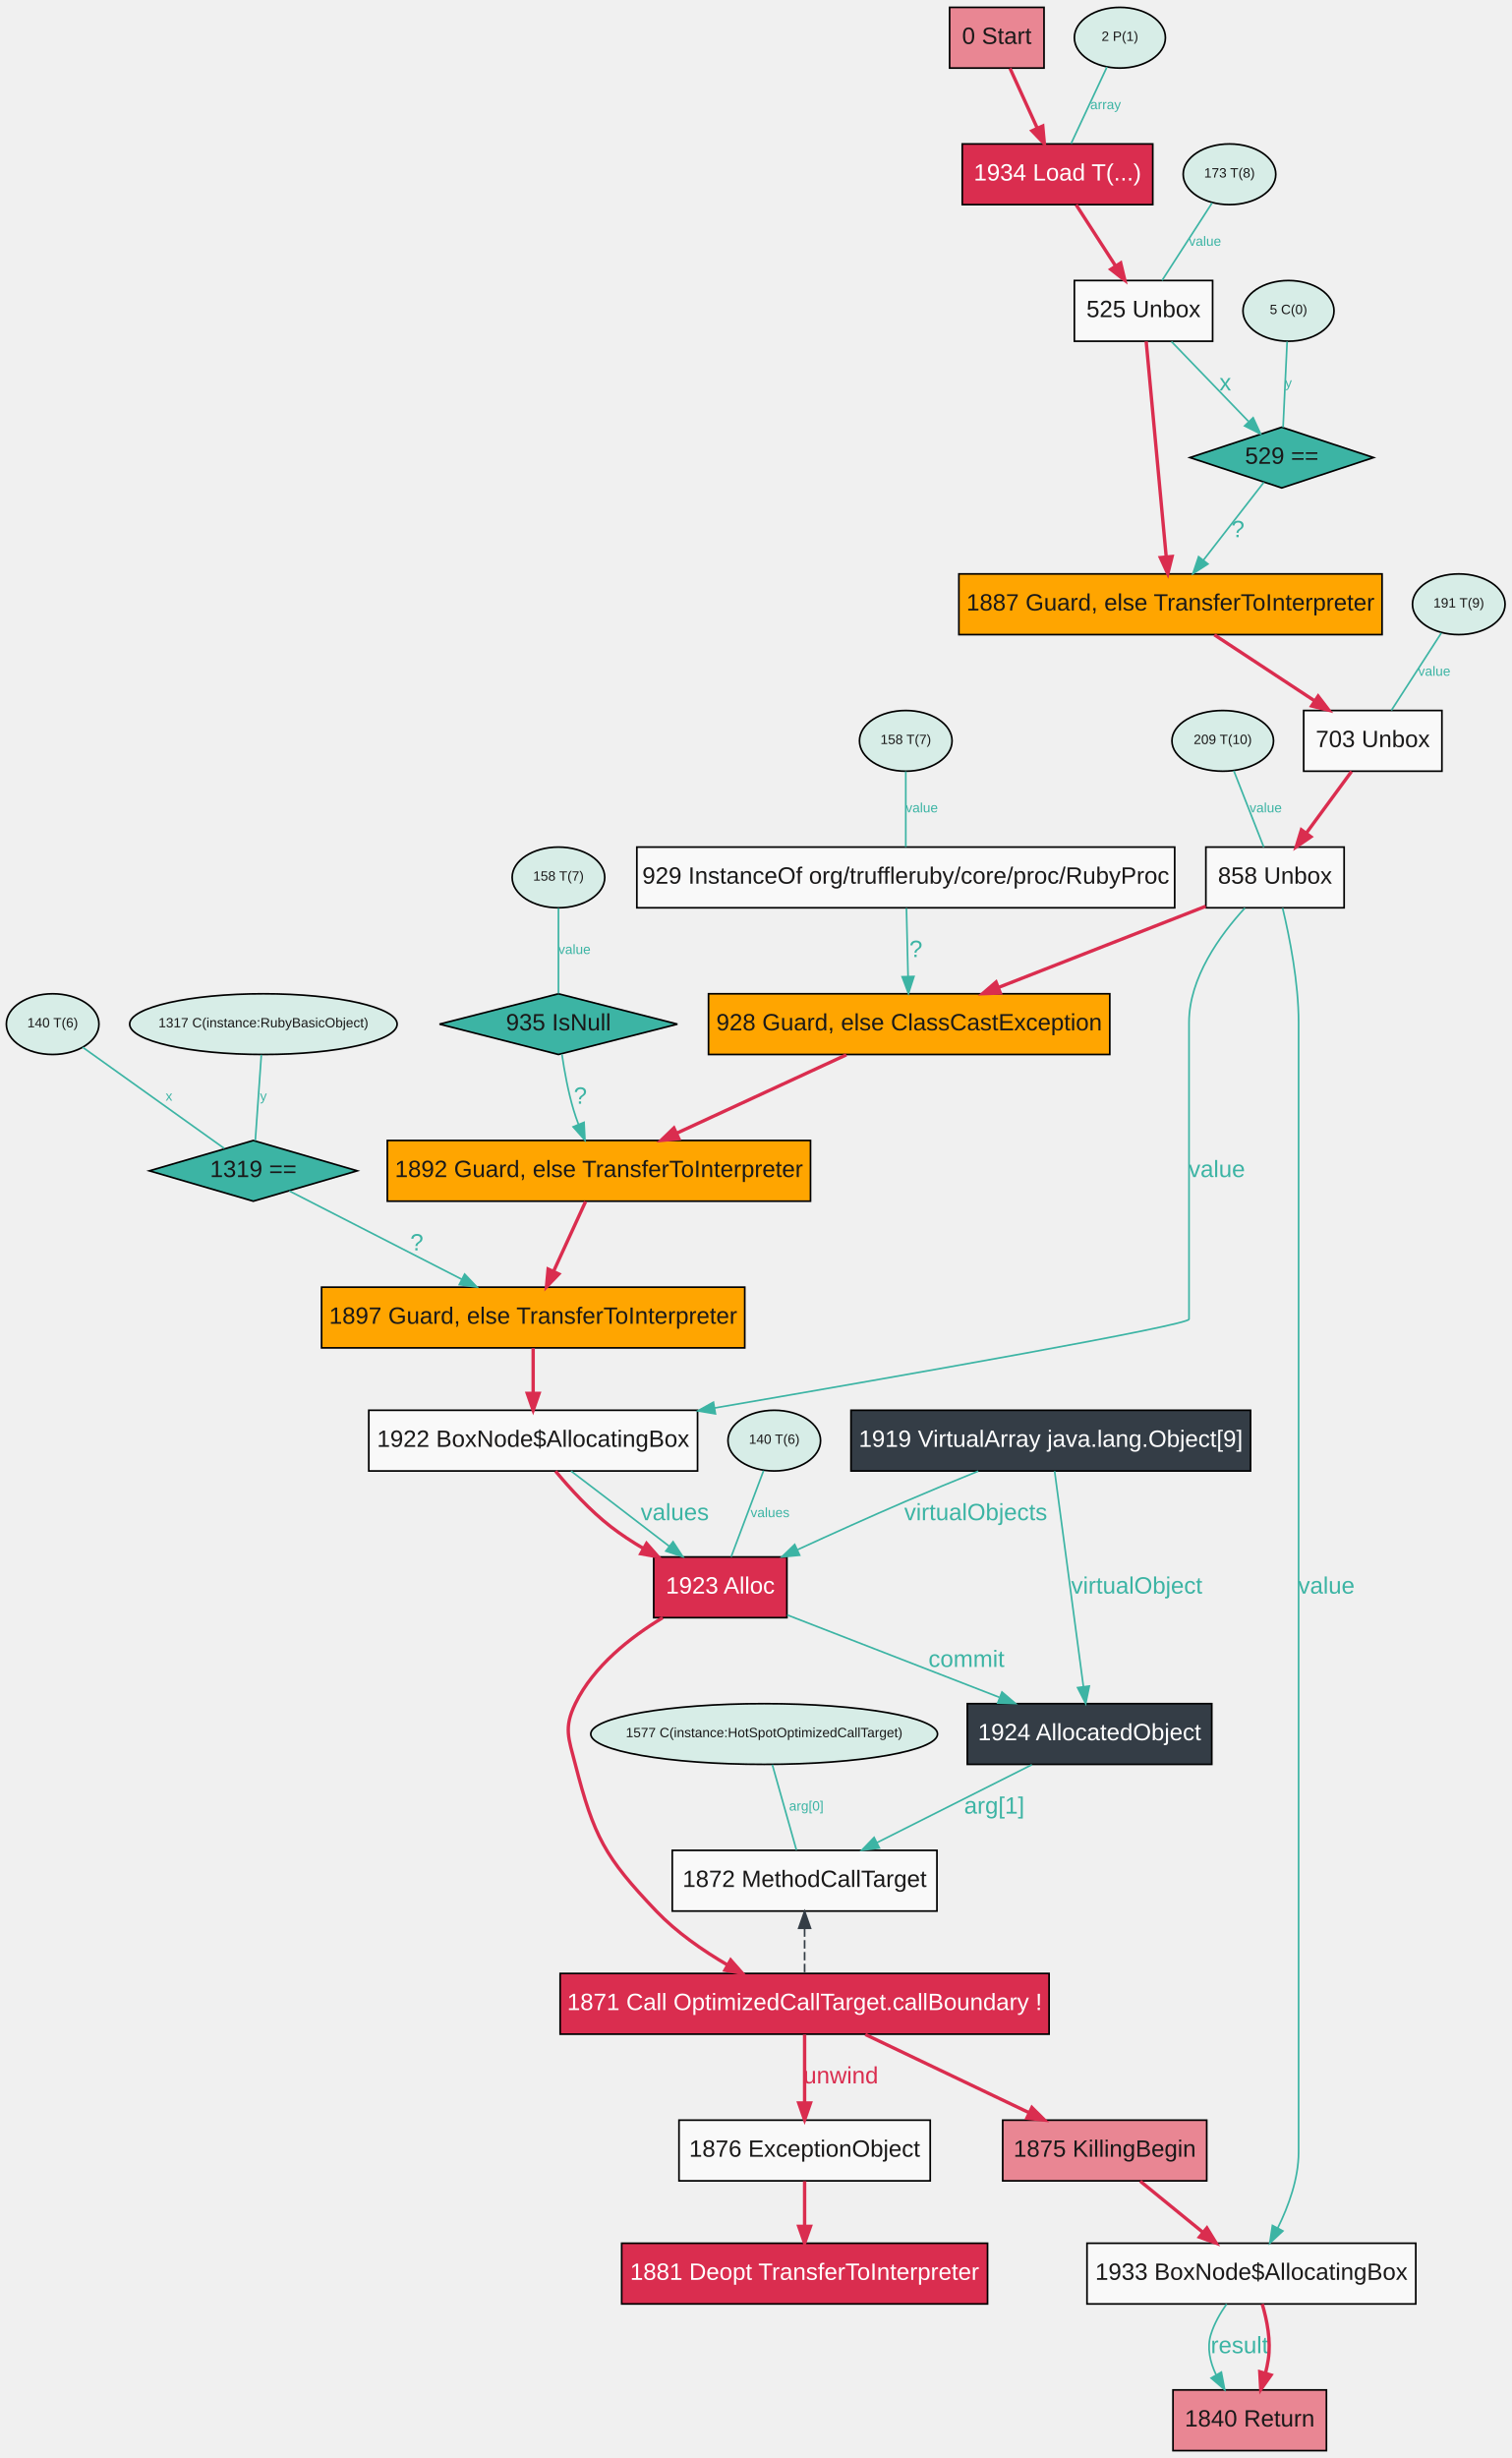
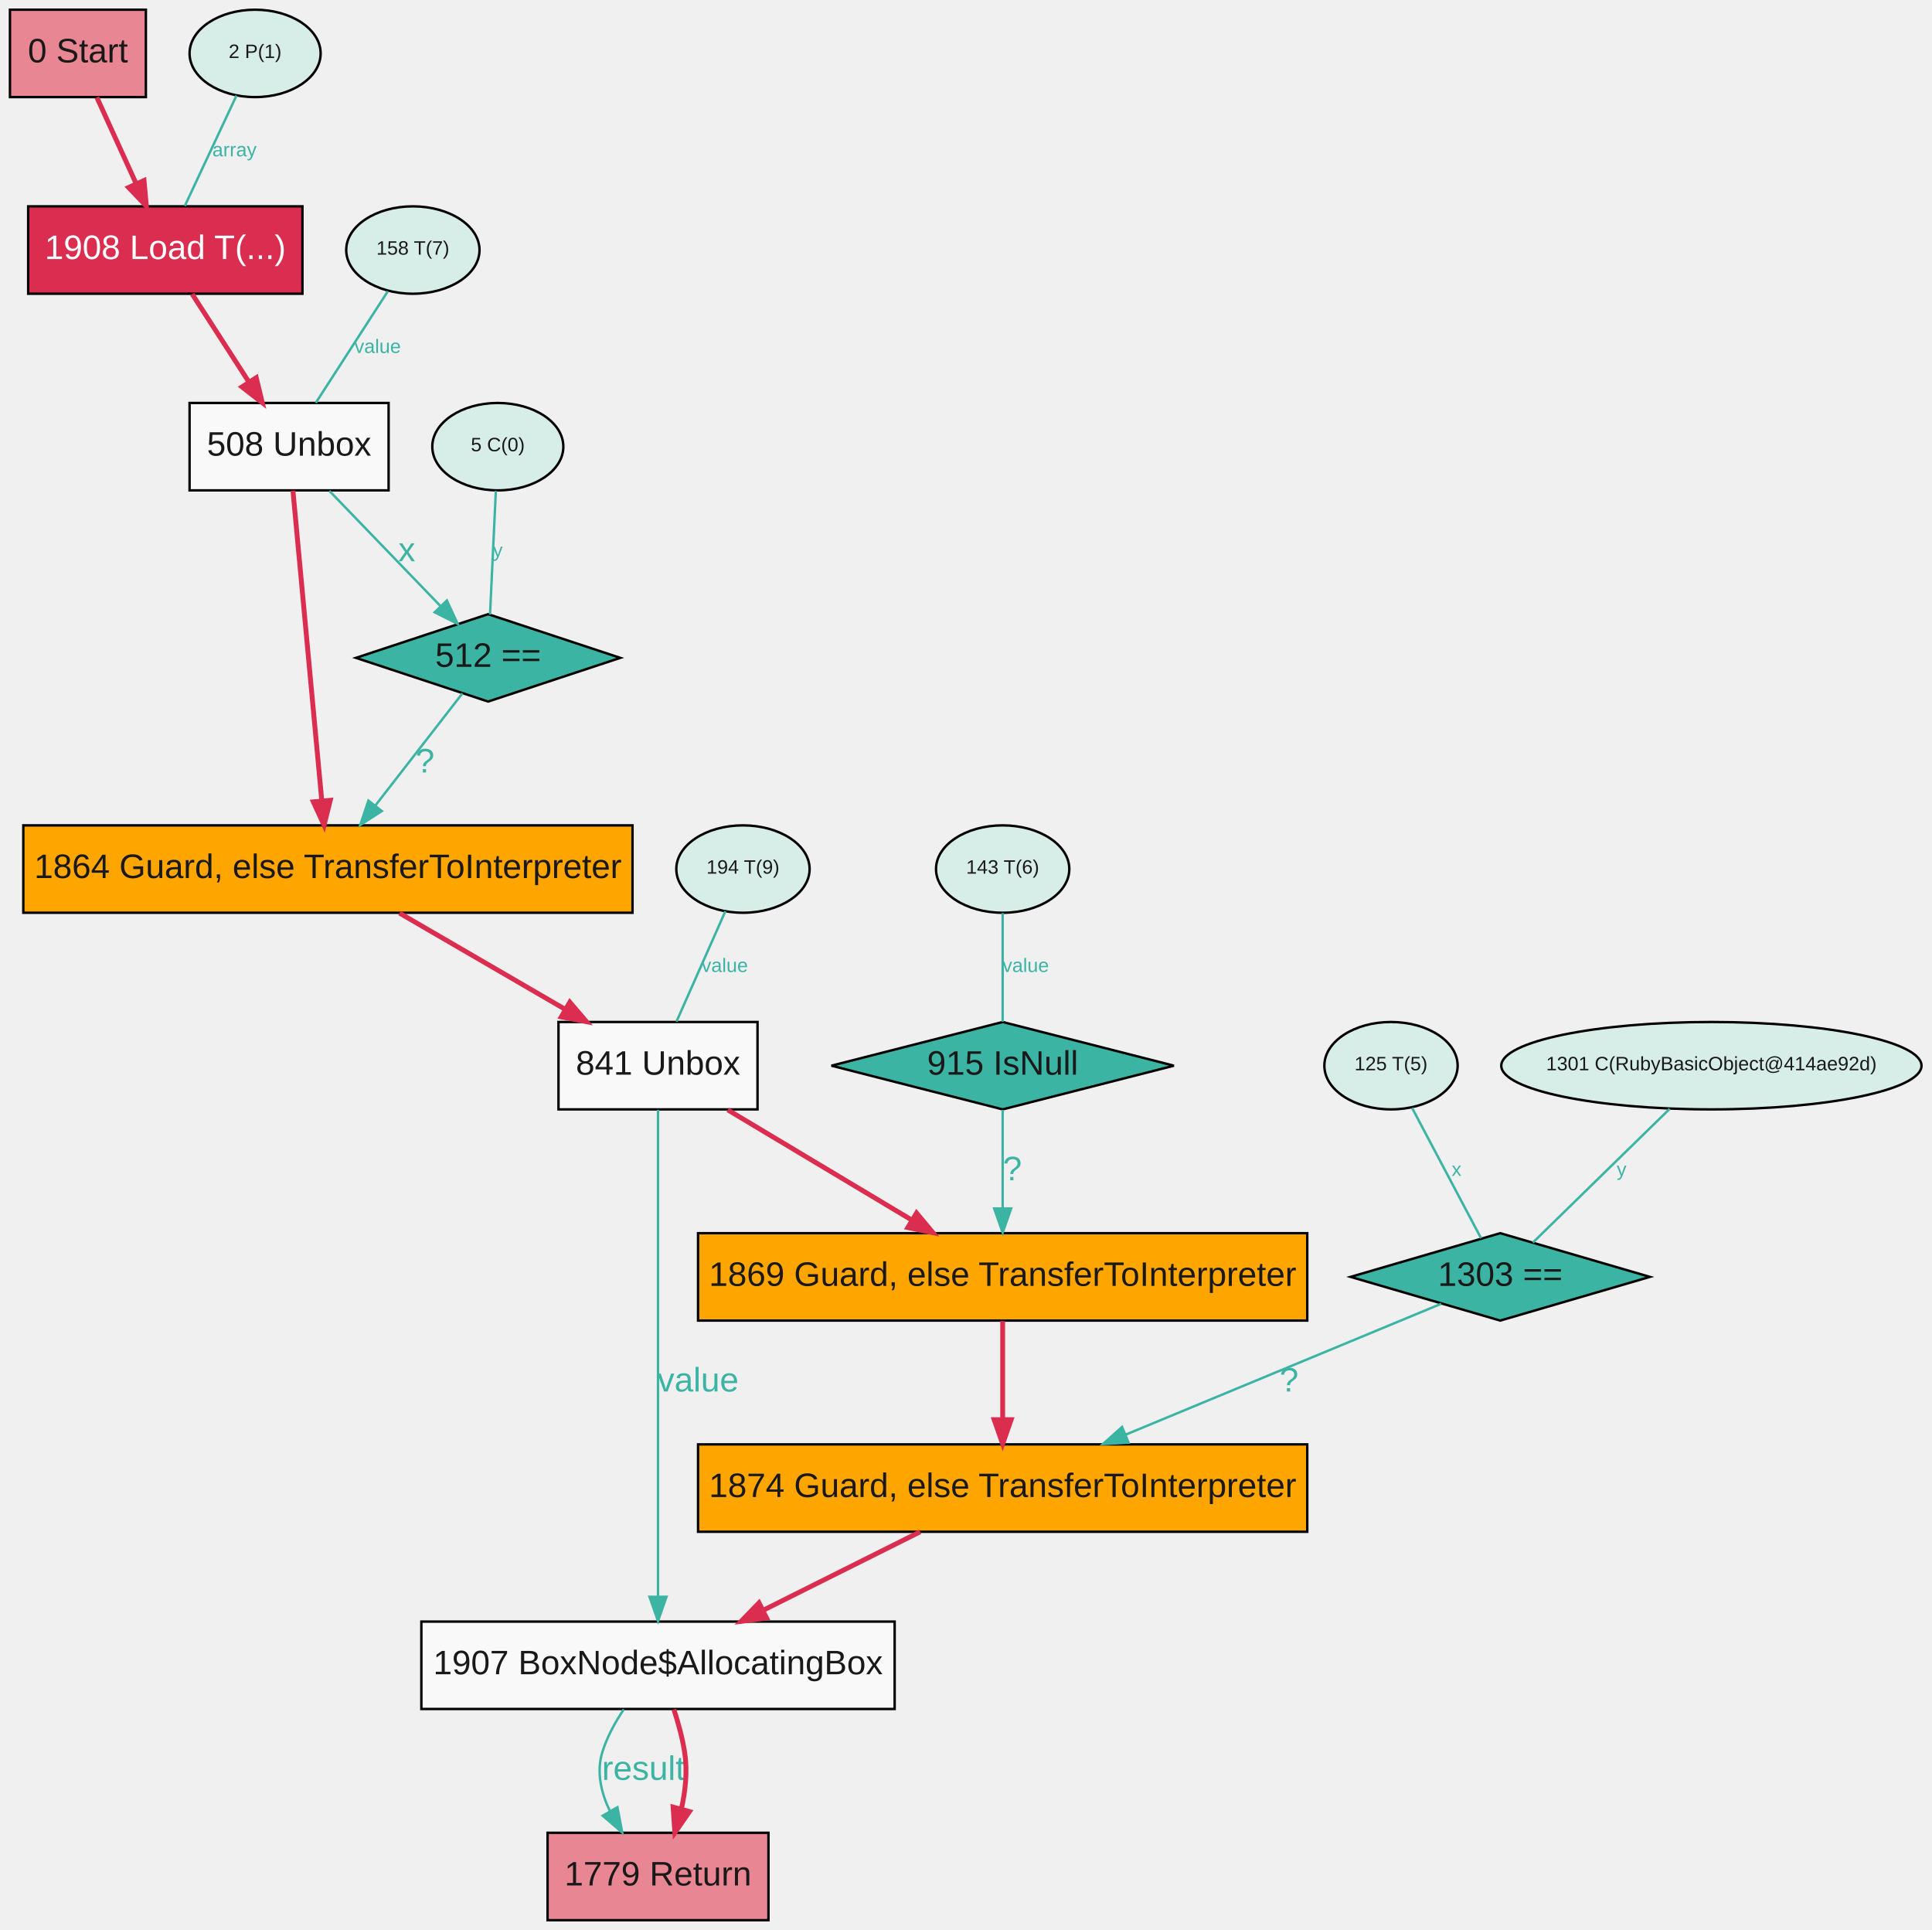
- <svg xmlns="http://www.w3.org/2000/svg" width="896pt" height="1457pt" viewBox="0.00 0.00 896.45 1457.00">
-   <g id="graph0" class="graph" transform="scale(1 1) rotate(0) translate(4 1453)">
+ <svg xmlns="http://www.w3.org/2000/svg" width="796pt" height="795pt" viewBox="0.00 0.00 795.79 795.00">
+   <g id="graph0" class="graph" transform="scale(1 1) rotate(0) translate(4 791)">
    <g id="node1" class="node">
-       <polygon fill="#e98693" stroke="black" points="615.23,-1449 559.23,-1449 559.23,-1413 615.23,-1413 615.23,-1449" />
-       <text text-anchor="middle" x="587.23" y="-1427.3" font-family="Arial" font-size="14.00" fill="#1a1919">0 Start</text>
+       <polygon fill="#e98693" stroke="black" points="56,-787 0,-787 0,-751 56,-751 56,-787" />
+       <text text-anchor="middle" x="28" y="-765.3" font-family="Arial" font-size="14.00" fill="#1a1919">0 Start</text>
    </g>
-     <g id="node24" class="node">
-       <polygon fill="#da2d4f" stroke="black" points="679.73,-1368 566.73,-1368 566.73,-1332 679.73,-1332 679.73,-1368" />
-       <text text-anchor="middle" x="623.23" y="-1346.3" font-family="Arial" font-size="14.00" fill="#ffffff">1934 Load T(...)</text>
+     <g id="node12" class="node">
+       <polygon fill="#da2d4f" stroke="black" points="120.5,-706 7.5,-706 7.5,-670 120.5,-670 120.5,-706" />
+       <text text-anchor="middle" x="64" y="-684.3" font-family="Arial" font-size="14.00" fill="#ffffff">1908 Load T(...)</text>
    </g>
-     <g id="edge40" class="edge">
-       <path fill="none" stroke="#da2d4f" stroke-width="2" d="M595.04,-1412.86C599.76,-1402.51 605.87,-1389.1 611.19,-1377.41" />
-       <polygon fill="#da2d4f" stroke="#da2d4f" stroke-width="2" points="614.47,-1378.66 615.43,-1368.11 608.1,-1375.76 614.47,-1378.66" />
+     <g id="edge20" class="edge">
+       <path fill="none" stroke="#da2d4f" stroke-width="2" d="M35.81,-750.86C40.53,-740.51 46.64,-727.1 51.96,-715.41" />
+       <polygon fill="#da2d4f" stroke="#da2d4f" stroke-width="2" points="55.24,-716.66 56.2,-706.11 48.87,-713.76 55.24,-716.66" />
    </g>
    <g id="node2" class="node">
-       <polygon fill="#f9f9f9" stroke="black" points="715.23,-1287 633.23,-1287 633.23,-1251 715.23,-1251 715.23,-1287" />
-       <text text-anchor="middle" x="674.23" y="-1265.3" font-family="Arial" font-size="14.00" fill="#1a1919">525 Unbox</text>
+       <polygon fill="#f9f9f9" stroke="black" points="156,-625 74,-625 74,-589 156,-589 156,-625" />
+       <text text-anchor="middle" x="115" y="-603.3" font-family="Arial" font-size="14.00" fill="#1a1919">508 Unbox</text>
    </g>
    <g id="node3" class="node">
-       <polygon fill="#3cb4a4" stroke="black" points="756.23,-1200 701.77,-1182 756.23,-1164 810.69,-1182 756.23,-1200" />
-       <text text-anchor="middle" x="756.23" y="-1178.3" font-family="Arial" font-size="14.00" fill="#1a1919">529 ==</text>
+       <polygon fill="#3cb4a4" stroke="black" points="197,-538 142.54,-520 197,-502 251.46,-520 197,-538" />
+       <text text-anchor="middle" x="197" y="-516.3" font-family="Arial" font-size="14.00" fill="#1a1919">512 ==</text>
    </g>
    <g id="edge2" class="edge">
-       <path fill="none" stroke="#3cb4a4" d="M690.82,-1250.8C704.01,-1237.13 722.49,-1217.97 736.45,-1203.5" />
-       <polygon fill="#3cb4a4" stroke="#3cb4a4" points="739.25,-1205.64 743.68,-1196.01 734.21,-1200.78 739.25,-1205.64" />
-       <text text-anchor="middle" x="722.73" y="-1221.8" font-family="arial" font-size="14.00" fill="#3cb4a4">x</text>
+       <path fill="none" stroke="#3cb4a4" d="M131.59,-588.8C144.78,-575.13 163.27,-555.97 177.22,-541.5" />
+       <polygon fill="#3cb4a4" stroke="#3cb4a4" points="180.02,-543.64 184.45,-534.01 174.99,-538.78 180.02,-543.64" />
+       <text text-anchor="middle" x="163.5" y="-559.8" font-family="arial" font-size="14.00" fill="#3cb4a4">x</text>
+     </g>
+     <g id="node8" class="node">
+       <polygon fill="#ffa500" stroke="black" points="256.5,-451 5.5,-451 5.5,-415 256.5,-415 256.5,-451" />
+       <text text-anchor="middle" x="131" y="-429.3" font-family="Arial" font-size="14.00" fill="#1a1919">1864 Guard, else TransferToInterpreter</text>
+     </g>
+     <g id="edge1" class="edge">
+       <path fill="none" stroke="#da2d4f" stroke-width="2" d="M116.59,-588.88C119.37,-559 125.13,-497.11 128.46,-461.27" />
+       <polygon fill="#da2d4f" stroke="#da2d4f" stroke-width="2" points="131.97,-461.33 129.41,-451.05 125,-460.68 131.97,-461.33" />
+     </g>
+     <g id="edge7" class="edge">
+       <path fill="none" stroke="#3cb4a4" d="M186.4,-505.34C176.74,-492.91 162.25,-474.24 150.5,-459.12" />
+       <polygon fill="#3cb4a4" stroke="#3cb4a4" points="153.21,-456.9 144.31,-451.15 147.68,-461.19 153.21,-456.9" />
+       <text text-anchor="middle" x="171" y="-472.8" font-family="arial" font-size="14.00" fill="#3cb4a4">?</text>
+     </g>
+     <g id="node4" class="node">
+       <polygon fill="#f9f9f9" stroke="black" points="308,-370 226,-370 226,-334 308,-334 308,-370" />
+       <text text-anchor="middle" x="267" y="-348.3" font-family="Arial" font-size="14.00" fill="#1a1919">841 Unbox</text>
+     </g>
+     <g id="node9" class="node">
+       <polygon fill="#ffa500" stroke="black" points="534.5,-283 283.5,-283 283.5,-247 534.5,-247 534.5,-283" />
+       <text text-anchor="middle" x="409" y="-261.3" font-family="Arial" font-size="14.00" fill="#1a1919">1869 Guard, else TransferToInterpreter</text>
+     </g>
+     <g id="edge4" class="edge">
+       <path fill="none" stroke="#da2d4f" stroke-width="2" d="M295.74,-333.8C317.58,-320.72 347.82,-302.62 371.56,-288.41" />
+       <polygon fill="#da2d4f" stroke="#da2d4f" stroke-width="2" points="373.52,-291.31 380.31,-283.18 369.93,-285.31 373.52,-291.31" />
+     </g>
+     <g id="node11" class="node">
+       <polygon fill="#f9f9f9" stroke="black" points="364.5,-123 169.5,-123 169.5,-87 364.5,-87 364.5,-123" />
+       <text text-anchor="middle" x="267" y="-101.3" font-family="Arial" font-size="14.00" fill="#1a1919">1907 BoxNode$AllocatingBox</text>
+     </g>
+     <g id="edge13" class="edge">
+       <path fill="none" stroke="#3cb4a4" d="M267,-333.77C267,-291.86 267,-184.31 267,-133.44" />
+       <polygon fill="#3cb4a4" stroke="#3cb4a4" points="270.5,-133.21 267,-123.21 263.5,-133.21 270.5,-133.21" />
+       <text text-anchor="middle" x="283.5" y="-217.8" font-family="arial" font-size="14.00" fill="#3cb4a4">value</text>
+     </g>
+     <g id="node5" class="node">
+       <polygon fill="#3cb4a4" stroke="black" points="409,-370 338.45,-352 409,-334 479.55,-352 409,-370" />
+       <text text-anchor="middle" x="409" y="-348.3" font-family="Arial" font-size="14.00" fill="#1a1919">915 IsNull</text>
+     </g>
+     <g id="edge9" class="edge">
+       <path fill="none" stroke="#3cb4a4" d="M409,-333.8C409,-322.16 409,-306.55 409,-293.24" />
+       <polygon fill="#3cb4a4" stroke="#3cb4a4" points="412.5,-293.18 409,-283.18 405.5,-293.18 412.5,-293.18" />
+       <text text-anchor="middle" x="413" y="-304.8" font-family="arial" font-size="14.00" fill="#3cb4a4">?</text>
+     </g>
+     <g id="node6" class="node">
+       <polygon fill="#3cb4a4" stroke="black" points="614,-283 552.33,-265 614,-247 675.67,-265 614,-283" />
+       <text text-anchor="middle" x="614" y="-261.3" font-family="Arial" font-size="14.00" fill="#1a1919">1303 ==</text>
+     </g>
+     <g id="node10" class="node">
+       <polygon fill="#ffa500" stroke="black" points="534.5,-196 283.5,-196 283.5,-160 534.5,-160 534.5,-196" />
+       <text text-anchor="middle" x="409" y="-174.3" font-family="Arial" font-size="14.00" fill="#1a1919">1874 Guard, else TransferToInterpreter</text>
+     </g>
+     <g id="edge11" class="edge">
+       <path fill="none" stroke="#3cb4a4" d="M589.68,-253.92C557.8,-240.7 501.08,-217.18 459.67,-200.01" />
+       <polygon fill="#3cb4a4" stroke="#3cb4a4" points="460.87,-196.72 450.29,-196.12 458.19,-203.18 460.87,-196.72" />
+       <text text-anchor="middle" x="527" y="-217.8" font-family="arial" font-size="14.00" fill="#3cb4a4">?</text>
+     </g>
+     <g id="node7" class="node">
+       <polygon fill="#e98693" stroke="black" points="312.5,-36 221.5,-36 221.5,0 312.5,0 312.5,-36" />
+       <text text-anchor="middle" x="267" y="-14.3" font-family="Arial" font-size="14.00" fill="#1a1919">1779 Return</text>
+     </g>
+     <g id="edge8" class="edge">
+       <path fill="none" stroke="#da2d4f" stroke-width="2" d="M160.51,-414.86C180.47,-403.26 207.03,-387.84 228.63,-375.29" />
+       <polygon fill="#da2d4f" stroke="#da2d4f" stroke-width="2" points="230.66,-378.16 237.55,-370.11 227.14,-372.1 230.66,-378.16" />
+     </g>
+     <g id="edge10" class="edge">
+       <path fill="none" stroke="#da2d4f" stroke-width="2" d="M409,-246.8C409,-235.16 409,-219.55 409,-206.24" />
+       <polygon fill="#da2d4f" stroke="#da2d4f" stroke-width="2" points="412.5,-206.18 409,-196.18 405.5,-206.18 412.5,-206.18" />
+     </g>
+     <g id="edge12" class="edge">
+       <path fill="none" stroke="#da2d4f" stroke-width="2" d="M374.99,-159.99C355.55,-150.27 330.97,-137.99 310.18,-127.59" />
+       <polygon fill="#da2d4f" stroke="#da2d4f" stroke-width="2" points="311.74,-124.46 301.23,-123.11 308.61,-130.72 311.74,-124.46" />
+     </g>
+     <g id="edge6" class="edge">
+       <path fill="none" stroke="#3cb4a4" d="M252.9,-86.84C249.28,-81.46 245.88,-75.27 244,-69 241.59,-60.93 243.56,-52.49 247.19,-44.89" />
+       <polygon fill="#3cb4a4" stroke="#3cb4a4" points="250.29,-46.53 252.25,-36.12 244.22,-43.03 250.29,-46.53" />
+       <text text-anchor="middle" x="261" y="-57.8" font-family="arial" font-size="14.00" fill="#3cb4a4">result</text>
+     </g>
+     <g id="edge14" class="edge">
+       <path fill="none" stroke="#da2d4f" stroke-width="2" d="M273.55,-86.8C275.37,-81.21 277.09,-74.92 278,-69 279.17,-61.39 278.29,-53.2 276.61,-45.71" />
+       <polygon fill="#da2d4f" stroke="#da2d4f" stroke-width="2" points="279.97,-44.74 273.94,-36.02 273.22,-46.59 279.97,-44.74" />
+     </g>
+     <g id="edge21" class="edge">
+       <path fill="none" stroke="#da2d4f" stroke-width="2" d="M75.07,-669.86C81.88,-659.3 90.75,-645.56 98.4,-633.71" />
+       <polygon fill="#da2d4f" stroke="#da2d4f" stroke-width="2" points="101.47,-635.41 103.96,-625.11 95.59,-631.61 101.47,-635.41" />
+     </g>
+     <g id="node13" class="node">
+       <ellipse fill="#d7ede7" stroke="black" cx="201" cy="-607" rx="27" ry="18" />
+       <text text-anchor="middle" x="201" y="-605.1" font-family="Arial" font-size="8.00" fill="#1a1919">5 C(0)</text>
+     </g>
+     <g id="edge3" class="edge">
+       <path fill="none" stroke="#3cb4a4" d="M200.19,-588.8C199.49,-573.95 198.49,-552.64 197.79,-537.89" />
+       <text text-anchor="middle" x="201" y="-561.6" font-family="arial" font-size="8.00" fill="#3cb4a4">y</text>
+     </g>
+     <g id="node14" class="node">
+       <ellipse fill="#d7ede7" stroke="black" cx="701" cy="-352" rx="86.57" ry="18" />
+       <text text-anchor="middle" x="701" y="-350.1" font-family="Arial" font-size="8.00" fill="#1a1919">1301 C(RubyBasicObject@414ae92d)</text>
+     </g>
+     <g id="edge5" class="edge">
+       <path fill="none" stroke="#3cb4a4" d="M683.81,-334.21C667.27,-318.05 642.6,-293.95 627.45,-279.14" />
+       <text text-anchor="middle" x="664" y="-306.6" font-family="arial" font-size="8.00" fill="#3cb4a4">y</text>
+     </g>
+     <g id="node15" class="node">
+       <ellipse fill="#d7ede7" stroke="black" cx="569" cy="-352" rx="27.46" ry="18" />
+       <text text-anchor="middle" x="569" y="-350.1" font-family="Arial" font-size="8.00" fill="#1a1919">125 T(5)</text>
+     </g>
+     <g id="edge15" class="edge">
+       <path fill="none" stroke="#3cb4a4" d="M577.68,-334.61C585.9,-319.08 598.15,-295.94 606.1,-280.92" />
+       <text text-anchor="middle" x="596" y="-306.6" font-family="arial" font-size="8.00" fill="#3cb4a4">x</text>
    </g>
    <g id="node16" class="node">
-       <polygon fill="#ffa500" stroke="black" points="815.73,-1113 564.73,-1113 564.73,-1077 815.73,-1077 815.73,-1113" />
-       <text text-anchor="middle" x="690.23" y="-1091.3" font-family="Arial" font-size="14.00" fill="#1a1919">1887 Guard, else TransferToInterpreter</text>
+       <ellipse fill="#d7ede7" stroke="black" cx="409" cy="-433" rx="27.46" ry="18" />
+       <text text-anchor="middle" x="409" y="-431.1" font-family="Arial" font-size="8.00" fill="#1a1919">143 T(6)</text>
    </g>
-     <g id="edge1" class="edge">
-       <path fill="none" stroke="#da2d4f" stroke-width="2" d="M675.82,-1250.88C678.6,-1221 684.36,-1159.11 687.69,-1123.27" />
-       <polygon fill="#da2d4f" stroke="#da2d4f" stroke-width="2" points="691.2,-1123.33 688.64,-1113.05 684.23,-1122.68 691.2,-1123.33" />
+     <g id="edge16" class="edge">
+       <path fill="none" stroke="#3cb4a4" d="M409,-414.86C409,-401.61 409,-383.35 409,-370.11" />
+       <text text-anchor="middle" x="418.5" y="-390.6" font-family="arial" font-size="8.00" fill="#3cb4a4">value</text>
+     </g>
+     <g id="node17" class="node">
+       <ellipse fill="#d7ede7" stroke="black" cx="166" cy="-688" rx="27.46" ry="18" />
+       <text text-anchor="middle" x="166" y="-686.1" font-family="Arial" font-size="8.00" fill="#1a1919">158 T(7)</text>
    </g>
    <g id="edge17" class="edge">
-       <path fill="none" stroke="#3cb4a4" d="M745.62,-1167.34C735.97,-1154.91 721.47,-1136.24 709.73,-1121.12" />
-       <polygon fill="#3cb4a4" stroke="#3cb4a4" points="712.44,-1118.9 703.54,-1113.15 706.91,-1123.19 712.44,-1118.9" />
-       <text text-anchor="middle" x="730.23" y="-1134.8" font-family="arial" font-size="14.00" fill="#3cb4a4">?</text>
+       <path fill="none" stroke="#3cb4a4" d="M155.68,-671.01C147.06,-657.67 134.81,-638.69 126.01,-625.06" />
+       <text text-anchor="middle" x="151.5" y="-645.6" font-family="arial" font-size="8.00" fill="#3cb4a4">value</text>
    </g>
-     <g id="node4" class="node">
-       <polygon fill="#f9f9f9" stroke="black" points="851.23,-1032 769.23,-1032 769.23,-996 851.23,-996 851.23,-1032" />
-       <text text-anchor="middle" x="810.23" y="-1010.3" font-family="Arial" font-size="14.00" fill="#1a1919">703 Unbox</text>
+     <g id="node18" class="node">
+       <ellipse fill="#d7ede7" stroke="black" cx="302" cy="-433" rx="27.46" ry="18" />
+       <text text-anchor="middle" x="302" y="-431.1" font-family="Arial" font-size="8.00" fill="#1a1919">194 T(9)</text>
    </g>
-     <g id="node5" class="node">
-       <polygon fill="#f9f9f9" stroke="black" points="793.23,-951 711.23,-951 711.23,-915 793.23,-915 793.23,-951" />
-       <text text-anchor="middle" x="752.23" y="-929.3" font-family="Arial" font-size="14.00" fill="#1a1919">858 Unbox</text>
+     <g id="edge18" class="edge">
+       <path fill="none" stroke="#3cb4a4" d="M294.75,-415.63C288.86,-402.34 280.59,-383.67 274.61,-370.17" />
+       <text text-anchor="middle" x="294.5" y="-390.6" font-family="arial" font-size="8.00" fill="#3cb4a4">value</text>
    </g>
-     <g id="edge4" class="edge">
-       <path fill="none" stroke="#da2d4f" stroke-width="2" d="M797.64,-995.86C789.81,-985.2 779.61,-971.29 770.85,-959.37" />
-       <polygon fill="#da2d4f" stroke="#da2d4f" stroke-width="2" points="773.53,-957.1 764.79,-951.11 767.88,-961.24 773.53,-957.1" />
-     </g>
-     <g id="node6" class="node">
-       <polygon fill="#ffa500" stroke="black" points="654.23,-864 416.23,-864 416.23,-828 654.23,-828 654.23,-864" />
-       <text text-anchor="middle" x="535.23" y="-842.3" font-family="Arial" font-size="14.00" fill="#1a1919">928 Guard, else ClassCastException</text>
-     </g>
-     <g id="edge5" class="edge">
-       <path fill="none" stroke="#da2d4f" stroke-width="2" d="M711.16,-915.91C676.27,-902.25 625.97,-882.54 588.08,-867.7" />
-       <polygon fill="#da2d4f" stroke="#da2d4f" stroke-width="2" points="589.32,-864.43 578.73,-864.04 586.77,-870.95 589.32,-864.43" />
-     </g>
-     <g id="node20" class="node">
-       <polygon fill="#f9f9f9" stroke="black" points="409.73,-617 214.73,-617 214.73,-581 409.73,-581 409.73,-617" />
-       <text text-anchor="middle" x="312.23" y="-595.3" font-family="Arial" font-size="14.00" fill="#1a1919">1922 BoxNode$AllocatingBox</text>
-     </g>
-     <g id="edge23" class="edge">
-       <path fill="none" stroke="#3cb4a4" d="M734.39,-914.89C719.68,-898.88 701.23,-873.5 701.23,-847 701.23,-847 701.23,-847 701.23,-671 701.23,-667.41 534.95,-638.16 419.82,-618.35" />
-       <polygon fill="#3cb4a4" stroke="#3cb4a4" points="420.33,-614.88 409.89,-616.64 419.15,-621.78 420.33,-614.88" />
-       <text text-anchor="middle" x="717.73" y="-755.3" font-family="arial" font-size="14.00" fill="#3cb4a4">value</text>
-     </g>
-     <g id="node23" class="node">
-       <polygon fill="#f9f9f9" stroke="black" points="835.73,-123 640.73,-123 640.73,-87 835.73,-87 835.73,-123" />
-       <text text-anchor="middle" x="738.23" y="-101.3" font-family="Arial" font-size="14.00" fill="#1a1919">1933 BoxNode$AllocatingBox</text>
-     </g>
-     <g id="edge30" class="edge">
-       <path fill="none" stroke="#3cb4a4" d="M756.73,-914.88C760.83,-897.81 766.23,-870.78 766.23,-847 766.23,-847 766.23,-847 766.23,-177 766.23,-161.33 760.25,-144.98 753.82,-131.93" />
-       <polygon fill="#3cb4a4" stroke="#3cb4a4" points="756.9,-130.27 749.13,-123.06 750.71,-133.54 756.9,-130.27" />
-       <text text-anchor="middle" x="782.73" y="-508.3" font-family="arial" font-size="14.00" fill="#3cb4a4">value</text>
-     </g>
-     <g id="node17" class="node">
-       <polygon fill="#ffa500" stroke="black" points="476.73,-777 225.73,-777 225.73,-741 476.73,-741 476.73,-777" />
-       <text text-anchor="middle" x="351.23" y="-755.3" font-family="Arial" font-size="14.00" fill="#1a1919">1892 Guard, else TransferToInterpreter</text>
-     </g>
-     <g id="edge7" class="edge">
-       <path fill="none" stroke="#da2d4f" stroke-width="2" d="M497.99,-827.8C468.97,-814.39 428.51,-795.7 397.42,-781.34" />
-       <polygon fill="#da2d4f" stroke="#da2d4f" stroke-width="2" points="398.64,-778.05 388.09,-777.03 395.7,-784.4 398.64,-778.05" />
-     </g>
-     <g id="node7" class="node">
-       <polygon fill="#f9f9f9" stroke="black" points="692.73,-951 373.73,-951 373.73,-915 692.73,-915 692.73,-951" />
-       <text text-anchor="middle" x="533.23" y="-929.3" font-family="Arial" font-size="14.00" fill="#1a1919">929 InstanceOf org/truffleruby/core/proc/RubyProc</text>
-     </g>
-     <g id="edge6" class="edge">
-       <path fill="none" stroke="#3cb4a4" d="M533.63,-914.8C533.91,-903.16 534.27,-887.55 534.59,-874.24" />
-       <polygon fill="#3cb4a4" stroke="#3cb4a4" points="538.09,-874.26 534.82,-864.18 531.09,-874.09 538.09,-874.26" />
-       <text text-anchor="middle" x="539.23" y="-885.8" font-family="arial" font-size="14.00" fill="#3cb4a4">?</text>
-     </g>
-     <g id="node8" class="node">
-       <polygon fill="#3cb4a4" stroke="black" points="327.23,-864 256.68,-846 327.23,-828 397.78,-846 327.23,-864" />
-       <text text-anchor="middle" x="327.23" y="-842.3" font-family="Arial" font-size="14.00" fill="#1a1919">935 IsNull</text>
+     <g id="node19" class="node">
+       <ellipse fill="#d7ede7" stroke="black" cx="101" cy="-769" rx="27" ry="18" />
+       <text text-anchor="middle" x="101" y="-767.1" font-family="Arial" font-size="8.00" fill="#1a1919">2 P(1)</text>
    </g>
    <g id="edge19" class="edge">
-       <path fill="none" stroke="#3cb4a4" d="M329.29,-828.11C330.73,-818.31 332.98,-805.81 336.23,-795 337.06,-792.21 338.06,-789.34 339.13,-786.51" />
-       <polygon fill="#3cb4a4" stroke="#3cb4a4" points="342.41,-787.74 342.95,-777.16 335.93,-785.09 342.41,-787.74" />
-       <text text-anchor="middle" x="340.23" y="-798.8" font-family="arial" font-size="14.00" fill="#3cb4a4">?</text>
-     </g>
-     <g id="node9" class="node">
-       <polygon fill="#3cb4a4" stroke="black" points="146.23,-777 84.56,-759 146.23,-741 207.89,-759 146.23,-777" />
-       <text text-anchor="middle" x="146.23" y="-755.3" font-family="Arial" font-size="14.00" fill="#1a1919">1319 ==</text>
-     </g>
-     <g id="node18" class="node">
-       <polygon fill="#ffa500" stroke="black" points="437.73,-690 186.73,-690 186.73,-654 437.73,-654 437.73,-690" />
-       <text text-anchor="middle" x="312.23" y="-668.3" font-family="Arial" font-size="14.00" fill="#1a1919">1897 Guard, else TransferToInterpreter</text>
-     </g>
-     <g id="edge21" class="edge">
-       <path fill="none" stroke="#3cb4a4" d="M167.59,-747.06C193.36,-733.86 237.3,-711.37 270,-694.62" />
-       <polygon fill="#3cb4a4" stroke="#3cb4a4" points="271.6,-697.74 278.9,-690.06 268.41,-691.51 271.6,-697.74" />
-       <text text-anchor="middle" x="243.23" y="-711.8" font-family="arial" font-size="14.00" fill="#3cb4a4">?</text>
-     </g>
-     <g id="node10" class="node">
-       <polygon fill="#e98693" stroke="black" points="782.73,-36 691.73,-36 691.73,0 782.73,0 782.73,-36" />
-       <text text-anchor="middle" x="737.23" y="-14.3" font-family="Arial" font-size="14.00" fill="#1a1919">1840 Return</text>
-     </g>
-     <g id="node11" class="node">
-       <polygon fill="#da2d4f" stroke="black" points="618.23,-283 328.23,-283 328.23,-247 618.23,-247 618.23,-283" />
-       <text text-anchor="middle" x="473.23" y="-261.3" font-family="Arial" font-size="14.00" fill="#ffffff">1871 Call OptimizedCallTarget.callBoundary !</text>
-     </g>
-     <g id="node13" class="node">
-       <polygon fill="#e98693" stroke="black" points="711.73,-196 590.73,-196 590.73,-160 711.73,-160 711.73,-196" />
-       <text text-anchor="middle" x="651.23" y="-174.3" font-family="Arial" font-size="14.00" fill="#1a1919">1875 KillingBegin</text>
-     </g>
-     <g id="edge11" class="edge">
-       <path fill="none" stroke="#da2d4f" stroke-width="2" d="M509.25,-246.8C537.21,-233.45 576.13,-214.86 606.15,-200.52" />
-       <polygon fill="#da2d4f" stroke="#da2d4f" stroke-width="2" points="608.05,-203.5 615.56,-196.03 605.03,-197.18 608.05,-203.5" />
-     </g>
-     <g id="node14" class="node">
-       <polygon fill="#f9f9f9" stroke="black" points="547.73,-196 398.73,-196 398.73,-160 547.73,-160 547.73,-196" />
-       <text text-anchor="middle" x="473.23" y="-174.3" font-family="Arial" font-size="14.00" fill="#1a1919">1876 ExceptionObject</text>
-     </g>
-     <g id="edge12" class="edge">
-       <path fill="none" stroke="#da2d4f" stroke-width="2" d="M473.23,-246.8C473.23,-235.16 473.23,-219.55 473.23,-206.24" />
-       <polygon fill="#da2d4f" stroke="#da2d4f" stroke-width="2" points="476.73,-206.18 473.23,-196.18 469.73,-206.18 476.73,-206.18" />
-       <text text-anchor="middle" x="494.73" y="-217.8" font-family="arial" font-size="14.00" fill="#da2d4f">unwind</text>
-     </g>
-     <g id="node12" class="node">
-       <polygon fill="#f9f9f9" stroke="black" points="551.73,-356 394.73,-356 394.73,-320 551.73,-320 551.73,-356" />
-       <text text-anchor="middle" x="473.23" y="-334.3" font-family="Arial" font-size="14.00" fill="#1a1919">1872 MethodCallTarget</text>
-     </g>
-     <g id="edge10" class="edge">
-       <path fill="none" stroke="#343d46" stroke-dasharray="5,2" d="M473.23,-309.75C473.23,-300.77 473.23,-291.03 473.23,-283.03" />
-       <polygon fill="#343d46" stroke="#343d46" points="469.73,-309.81 473.23,-319.81 476.73,-309.81 469.73,-309.81" />
-     </g>
-     <g id="edge15" class="edge">
-       <path fill="none" stroke="#da2d4f" stroke-width="2" d="M672.29,-159.81C683.4,-150.74 697.21,-139.48 709.31,-129.6" />
-       <polygon fill="#da2d4f" stroke="#da2d4f" stroke-width="2" points="711.83,-132.06 717.36,-123.03 707.4,-126.64 711.83,-132.06" />
-     </g>
-     <g id="node15" class="node">
-       <polygon fill="#da2d4f" stroke="black" points="581.73,-123 364.73,-123 364.73,-87 581.73,-87 581.73,-123" />
-       <text text-anchor="middle" x="473.23" y="-101.3" font-family="Arial" font-size="14.00" fill="#ffffff">1881 Deopt TransferToInterpreter</text>
-     </g>
-     <g id="edge16" class="edge">
-       <path fill="none" stroke="#da2d4f" stroke-width="2" d="M473.23,-159.81C473.23,-151.79 473.23,-142.05 473.23,-133.07" />
-       <polygon fill="#da2d4f" stroke="#da2d4f" stroke-width="2" points="476.73,-133.03 473.23,-123.03 469.73,-133.03 476.73,-133.03" />
-     </g>
-     <g id="edge18" class="edge">
-       <path fill="none" stroke="#da2d4f" stroke-width="2" d="M716.27,-1076.86C733.72,-1065.37 756.89,-1050.11 775.86,-1037.63" />
-       <polygon fill="#da2d4f" stroke="#da2d4f" stroke-width="2" points="777.81,-1040.53 784.24,-1032.11 773.96,-1034.68 777.81,-1040.53" />
-     </g>
-     <g id="edge20" class="edge">
-       <path fill="none" stroke="#da2d4f" stroke-width="2" d="M343.33,-740.8C337.89,-728.93 330.55,-712.93 324.36,-699.45" />
-       <polygon fill="#da2d4f" stroke="#da2d4f" stroke-width="2" points="327.46,-697.8 320.11,-690.18 321.1,-700.72 327.46,-697.8" />
-     </g>
-     <g id="edge22" class="edge">
-       <path fill="none" stroke="#da2d4f" stroke-width="2" d="M312.23,-653.81C312.23,-645.79 312.23,-636.05 312.23,-627.07" />
-       <polygon fill="#da2d4f" stroke="#da2d4f" stroke-width="2" points="315.73,-627.03 312.23,-617.03 308.73,-627.03 315.73,-627.03" />
-     </g>
-     <g id="node19" class="node">
-       <polygon fill="#343d46" stroke="black" points="737.73,-617 500.73,-617 500.73,-581 737.73,-581 737.73,-617" />
-       <text text-anchor="middle" x="619.23" y="-595.3" font-family="Arial" font-size="14.00" fill="#ffffff">1919 VirtualArray java.lang.Object[9]</text>
-     </g>
-     <g id="node21" class="node">
-       <polygon fill="#da2d4f" stroke="black" points="462.73,-530 383.73,-530 383.73,-494 462.73,-494 462.73,-530" />
-       <text text-anchor="middle" x="423.23" y="-508.3" font-family="Arial" font-size="14.00" fill="#ffffff">1923 Alloc</text>
-     </g>
-     <g id="edge25" class="edge">
-       <path fill="none" stroke="#3cb4a4" d="M576.22,-580.89C562.44,-575.3 547.14,-568.99 533.23,-563 512.03,-553.87 488.74,-543.36 469.07,-534.33" />
-       <polygon fill="#3cb4a4" stroke="#3cb4a4" points="470.28,-531.04 459.73,-530.04 467.35,-537.4 470.28,-531.04" />
-       <text text-anchor="middle" x="574.73" y="-551.8" font-family="arial" font-size="14.00" fill="#3cb4a4">virtualObjects</text>
-     </g>
-     <g id="node22" class="node">
-       <polygon fill="#343d46" stroke="black" points="714.73,-443 569.73,-443 569.73,-407 714.73,-407 714.73,-443" />
-       <text text-anchor="middle" x="642.23" y="-421.3" font-family="Arial" font-size="14.00" fill="#ffffff">1924 AllocatedObject</text>
-     </g>
-     <g id="edge28" class="edge">
-       <path fill="none" stroke="#3cb4a4" d="M621.52,-580.88C625.51,-551 633.79,-489.11 638.58,-453.27" />
-       <polygon fill="#3cb4a4" stroke="#3cb4a4" points="642.09,-453.43 639.95,-443.05 635.15,-452.5 642.09,-453.43" />
-       <text text-anchor="middle" x="670.23" y="-508.3" font-family="arial" font-size="14.00" fill="#3cb4a4">virtualObject</text>
-     </g>
-     <g id="edge24" class="edge">
-       <path fill="none" stroke="#da2d4f" stroke-width="2" d="M325.49,-580.89C334.09,-570.55 345.93,-557.55 358.23,-548 364.14,-543.41 370.74,-539.08 377.41,-535.15" />
-       <polygon fill="#da2d4f" stroke="#da2d4f" stroke-width="2" points="379.49,-538 386.48,-530.04 376.05,-531.9 379.49,-538" />
-     </g>
-     <g id="edge26" class="edge">
-       <path fill="none" stroke="#3cb4a4" d="M334.71,-580.93C342.19,-575.24 350.58,-568.85 358.23,-563 369.58,-554.31 382.03,-544.75 392.96,-536.33" />
-       <polygon fill="#3cb4a4" stroke="#3cb4a4" points="395.2,-539.03 400.99,-530.15 390.93,-533.48 395.2,-539.03" />
-       <text text-anchor="middle" x="396.23" y="-551.8" font-family="arial" font-size="14.00" fill="#3cb4a4">values</text>
-     </g>
-     <g id="edge27" class="edge">
-       <path fill="none" stroke="#da2d4f" stroke-width="2" d="M389.07,-493.98C370.02,-482.46 348.01,-465.27 337.23,-443 330.25,-428.6 333.24,-422.49 337.23,-407 348.24,-364.23 354.73,-351.94 385.23,-320 397.22,-307.44 412.74,-296.65 427.4,-288.09" />
-       <polygon fill="#da2d4f" stroke="#da2d4f" stroke-width="2" points="429.37,-291 436.38,-283.06 425.94,-284.9 429.37,-291" />
-     </g>
-     <g id="edge29" class="edge">
-       <path fill="none" stroke="#3cb4a4" d="M462.89,-495.61C498.11,-481.94 549.89,-461.84 588.76,-446.75" />
-       <polygon fill="#3cb4a4" stroke="#3cb4a4" points="590.3,-449.91 598.35,-443.03 587.76,-443.38 590.3,-449.91" />
-       <text text-anchor="middle" x="569.23" y="-464.8" font-family="arial" font-size="14.00" fill="#3cb4a4">commit</text>
-     </g>
-     <g id="edge14" class="edge">
-       <path fill="none" stroke="#3cb4a4" d="M608.03,-406.8C581.48,-393.45 544.53,-374.86 516.02,-360.52" />
-       <polygon fill="#3cb4a4" stroke="#3cb4a4" points="517.59,-357.4 507.09,-356.03 514.45,-363.65 517.59,-357.4" />
-       <text text-anchor="middle" x="585.73" y="-377.8" font-family="arial" font-size="14.00" fill="#3cb4a4">arg[1]</text>
-     </g>
-     <g id="edge9" class="edge">
-       <path fill="none" stroke="#3cb4a4" d="M723.52,-86.93C719.74,-81.54 716.19,-75.33 714.23,-69 711.73,-60.95 713.68,-52.52 717.32,-44.92" />
-       <polygon fill="#3cb4a4" stroke="#3cb4a4" points="720.41,-46.55 722.39,-36.14 714.35,-43.05 720.41,-46.55" />
-       <text text-anchor="middle" x="731.23" y="-57.8" font-family="arial" font-size="14.00" fill="#3cb4a4">result</text>
-     </g>
-     <g id="edge31" class="edge">
-       <path fill="none" stroke="#da2d4f" stroke-width="2" d="M744.65,-86.94C747.52,-77.31 749.92,-65.03 748.23,-54 747.82,-51.32 747.24,-48.56 746.56,-45.83" />
-       <polygon fill="#da2d4f" stroke="#da2d4f" stroke-width="2" points="749.91,-44.83 743.78,-36.2 743.19,-46.78 749.91,-44.83" />
-     </g>
-     <g id="edge41" class="edge">
-       <path fill="none" stroke="#da2d4f" stroke-width="2" d="M634.29,-1331.86C641.11,-1321.3 649.98,-1307.56 657.63,-1295.71" />
-       <polygon fill="#da2d4f" stroke="#da2d4f" stroke-width="2" points="660.7,-1297.41 663.18,-1287.11 654.82,-1293.61 660.7,-1297.41" />
-     </g>
-     <g id="node25" class="node">
-       <ellipse fill="#d7ede7" stroke="black" cx="760.23" cy="-1269" rx="27" ry="18" />
-       <text text-anchor="middle" x="760.23" y="-1267.1" font-family="Arial" font-size="8.00" fill="#1a1919">5 C(0)</text>
-     </g>
-     <g id="edge3" class="edge">
-       <path fill="none" stroke="#3cb4a4" d="M759.42,-1250.8C758.72,-1235.95 757.72,-1214.64 757.02,-1199.89" />
-       <text text-anchor="middle" x="760.23" y="-1223.6" font-family="arial" font-size="8.00" fill="#3cb4a4">y</text>
-     </g>
-     <g id="node26" class="node">
-       <ellipse fill="#d7ede7" stroke="black" cx="152.23" cy="-846" rx="79.32" ry="18" />
-       <text text-anchor="middle" x="152.23" y="-844.1" font-family="Arial" font-size="8.00" fill="#1a1919">1317 C(instance:RubyBasicObject)</text>
-     </g>
-     <g id="edge8" class="edge">
-       <path fill="none" stroke="#3cb4a4" d="M151.01,-827.8C149.96,-812.95 148.46,-791.64 147.42,-776.89" />
-       <text text-anchor="middle" x="152.23" y="-800.6" font-family="arial" font-size="8.00" fill="#3cb4a4">y</text>
-     </g>
-     <g id="node27" class="node">
-       <ellipse fill="#d7ede7" stroke="black" cx="449.23" cy="-425" rx="102.84" ry="18" />
-       <text text-anchor="middle" x="449.23" y="-423.1" font-family="Arial" font-size="8.00" fill="#1a1919">1577 C(instance:HotSpotOptimizedCallTarget)</text>
-     </g>
-     <g id="edge13" class="edge">
-       <path fill="none" stroke="#3cb4a4" d="M454.08,-406.8C458.25,-392.05 464.22,-370.92 468.38,-356.18" />
-       <text text-anchor="middle" x="474.23" y="-379.6" font-family="arial" font-size="8.00" fill="#3cb4a4">arg[0]</text>
-     </g>
-     <g id="node28" class="node">
-       <ellipse fill="#d7ede7" stroke="black" cx="27.23" cy="-846" rx="27.46" ry="18" />
-       <text text-anchor="middle" x="27.23" y="-844.1" font-family="Arial" font-size="8.00" fill="#1a1919">140 T(6)</text>
-     </g>
-     <g id="edge32" class="edge">
-       <path fill="none" stroke="#3cb4a4" d="M45.04,-832.27C67.74,-816.07 106.69,-788.24 129.06,-772.26" />
-       <text text-anchor="middle" x="96.23" y="-800.6" font-family="arial" font-size="8.00" fill="#3cb4a4">x</text>
-     </g>
-     <g id="node29" class="node">
-       <ellipse fill="#d7ede7" stroke="black" cx="455.23" cy="-599" rx="27.46" ry="18" />
-       <text text-anchor="middle" x="455.23" y="-597.1" font-family="Arial" font-size="8.00" fill="#1a1919">140 T(6)</text>
-     </g>
-     <g id="edge33" class="edge">
-       <path fill="none" stroke="#3cb4a4" d="M448.9,-581.21C443.33,-566.4 435.25,-544.93 429.65,-530.05" />
-       <text text-anchor="middle" x="452.73" y="-553.6" font-family="arial" font-size="8.00" fill="#3cb4a4">values</text>
-     </g>
-     <g id="node30" class="node">
-       <ellipse fill="#d7ede7" stroke="black" cx="533.23" cy="-1014" rx="27.46" ry="18" />
-       <text text-anchor="middle" x="533.23" y="-1012.1" font-family="Arial" font-size="8.00" fill="#1a1919">158 T(7)</text>
-     </g>
-     <g id="edge34" class="edge">
-       <path fill="none" stroke="#3cb4a4" d="M533.23,-995.86C533.23,-982.61 533.23,-964.35 533.23,-951.11" />
-       <text text-anchor="middle" x="542.73" y="-971.6" font-family="arial" font-size="8.00" fill="#3cb4a4">value</text>
-     </g>
-     <g id="node31" class="node">
-       <ellipse fill="#d7ede7" stroke="black" cx="327.23" cy="-933" rx="27.46" ry="18" />
-       <text text-anchor="middle" x="327.23" y="-931.1" font-family="Arial" font-size="8.00" fill="#1a1919">158 T(7)</text>
-     </g>
-     <g id="edge35" class="edge">
-       <path fill="none" stroke="#3cb4a4" d="M327.23,-914.8C327.23,-900.05 327.23,-878.92 327.23,-864.18" />
-       <text text-anchor="middle" x="336.73" y="-887.6" font-family="arial" font-size="8.00" fill="#3cb4a4">value</text>
-     </g>
-     <g id="node32" class="node">
-       <ellipse fill="#d7ede7" stroke="black" cx="725.23" cy="-1350" rx="27.46" ry="18" />
-       <text text-anchor="middle" x="725.23" y="-1348.1" font-family="Arial" font-size="8.00" fill="#1a1919">173 T(8)</text>
-     </g>
-     <g id="edge36" class="edge">
-       <path fill="none" stroke="#3cb4a4" d="M714.91,-1333.01C706.29,-1319.67 694.04,-1300.69 685.24,-1287.06" />
-       <text text-anchor="middle" x="710.73" y="-1307.6" font-family="arial" font-size="8.00" fill="#3cb4a4">value</text>
-     </g>
-     <g id="node33" class="node">
-       <ellipse fill="#d7ede7" stroke="black" cx="861.23" cy="-1095" rx="27.46" ry="18" />
-       <text text-anchor="middle" x="861.23" y="-1093.1" font-family="Arial" font-size="8.00" fill="#1a1919">191 T(9)</text>
-     </g>
-     <g id="edge37" class="edge">
-       <path fill="none" stroke="#3cb4a4" d="M850.91,-1078.01C842.29,-1064.67 830.04,-1045.69 821.24,-1032.06" />
-       <text text-anchor="middle" x="846.73" y="-1052.6" font-family="arial" font-size="8.00" fill="#3cb4a4">value</text>
-     </g>
-     <g id="node34" class="node">
-       <ellipse fill="#d7ede7" stroke="black" cx="721.23" cy="-1014" rx="30.13" ry="18" />
-       <text text-anchor="middle" x="721.23" y="-1012.1" font-family="Arial" font-size="8.00" fill="#1a1919">209 T(10)</text>
-     </g>
-     <g id="edge38" class="edge">
-       <path fill="none" stroke="#3cb4a4" d="M727.8,-996.25C733.03,-982.93 740.3,-964.38 745.56,-951" />
-       <text text-anchor="middle" x="746.73" y="-971.6" font-family="arial" font-size="8.00" fill="#3cb4a4">value</text>
-     </g>
-     <g id="node35" class="node">
-       <ellipse fill="#d7ede7" stroke="black" cx="660.23" cy="-1431" rx="27" ry="18" />
-       <text text-anchor="middle" x="660.23" y="-1429.1" font-family="Arial" font-size="8.00" fill="#1a1919">2 P(1)</text>
-     </g>
-     <g id="edge39" class="edge">
-       <path fill="none" stroke="#3cb4a4" d="M652.56,-1413.63C646.34,-1400.34 637.59,-1381.67 631.27,-1368.17" />
-       <text text-anchor="middle" x="651.73" y="-1388.6" font-family="arial" font-size="8.00" fill="#3cb4a4">array</text>
+       <path fill="none" stroke="#3cb4a4" d="M93.33,-751.63C87.11,-738.34 78.36,-719.67 72.04,-706.17" />
+       <text text-anchor="middle" x="92.5" y="-726.6" font-family="arial" font-size="8.00" fill="#3cb4a4">array</text>
    </g>
  </g>
</svg>
